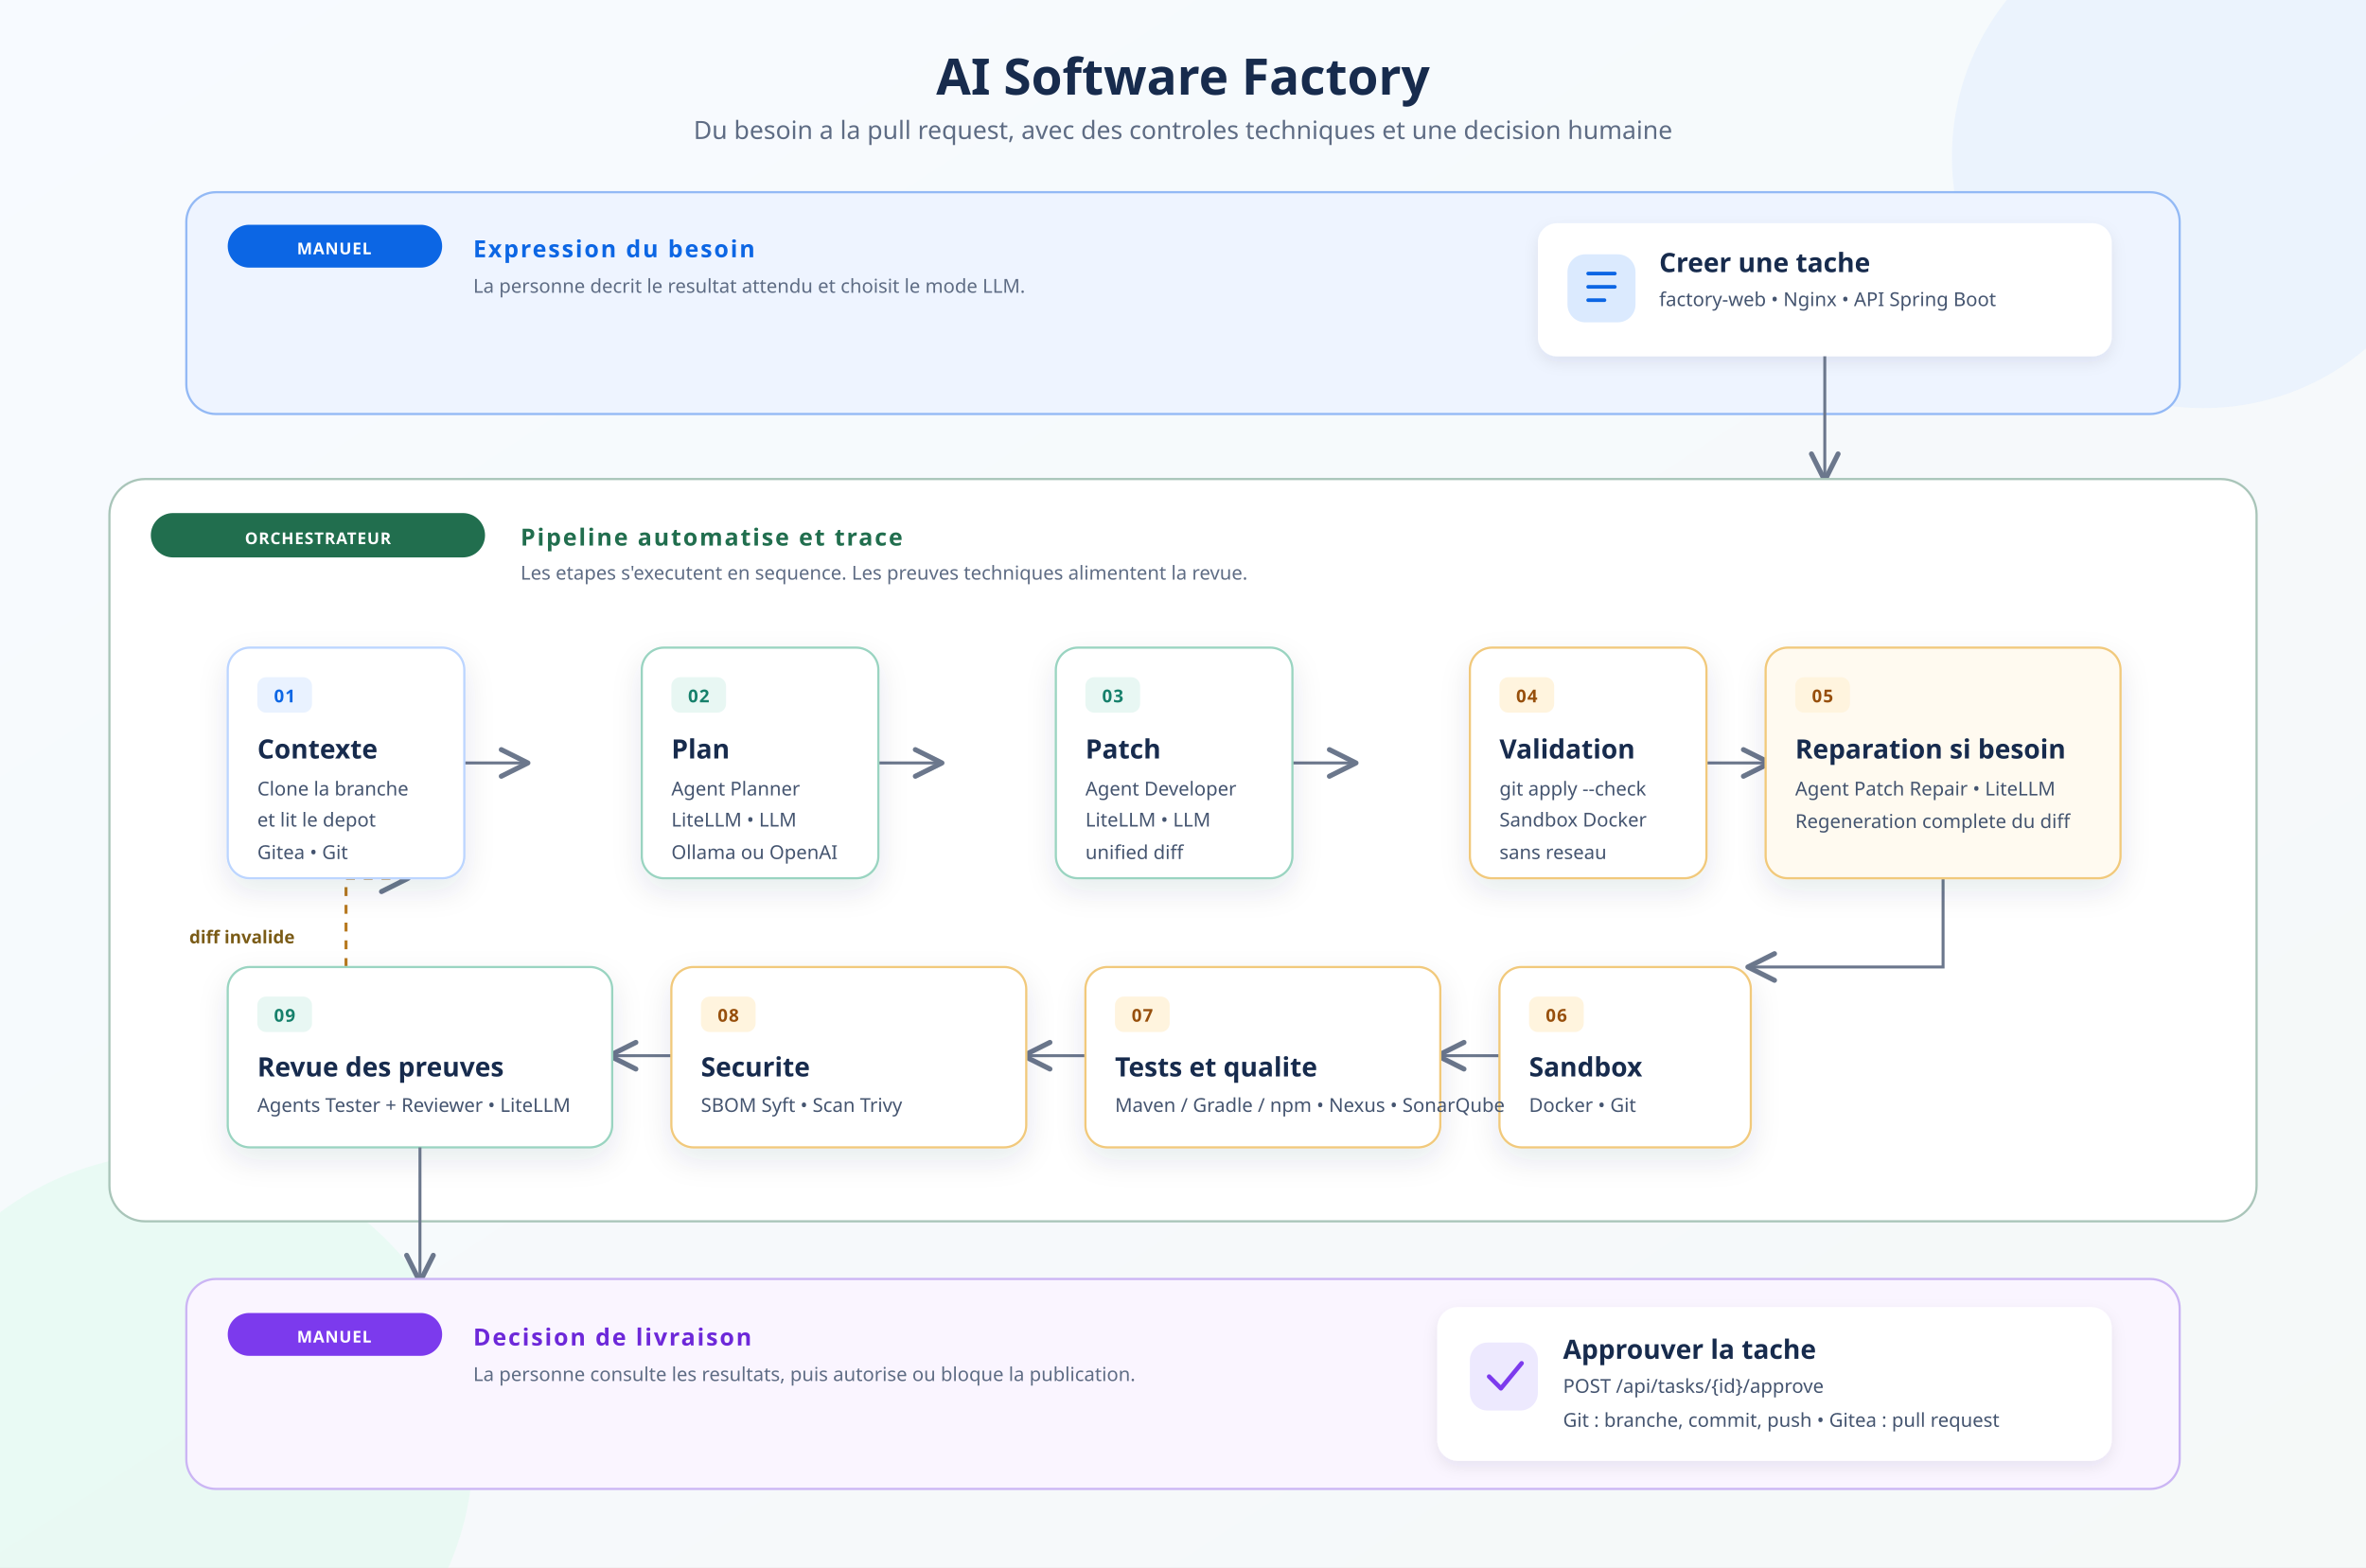
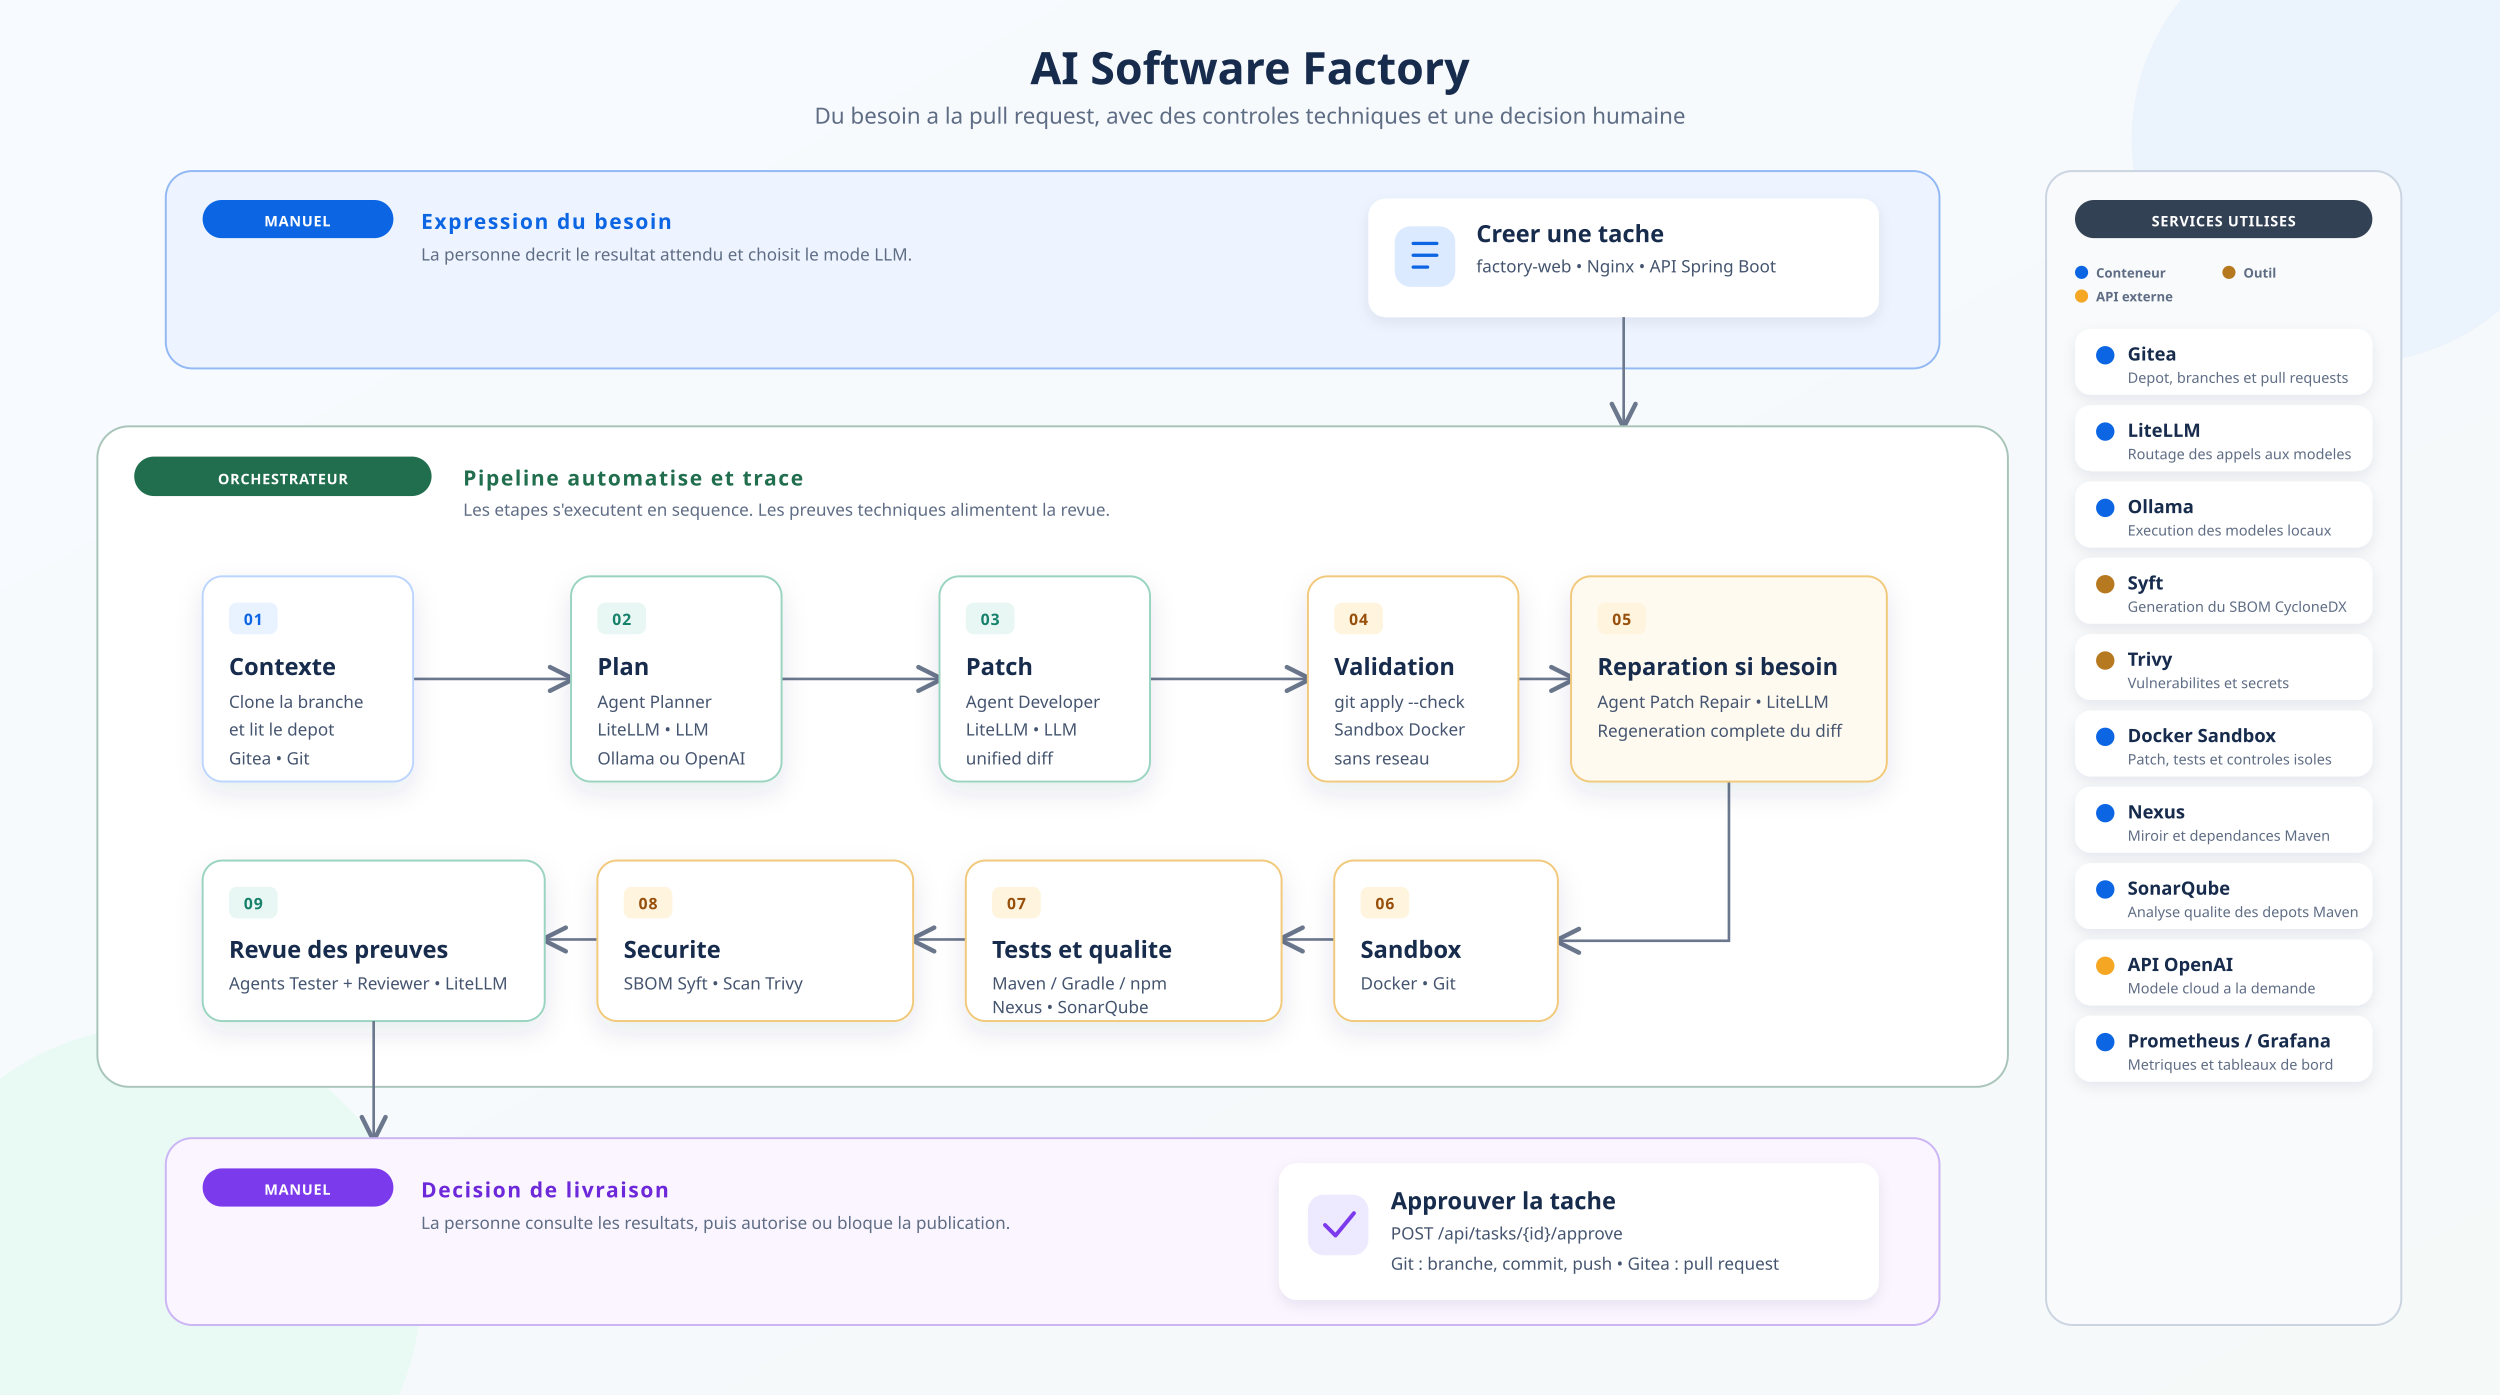
- <svg xmlns="http://www.w3.org/2000/svg" width="1600" height="1060" viewBox="0 0 1600 1060" role="img" aria-labelledby="title desc">
+ <svg xmlns="http://www.w3.org/2000/svg" width="1900" height="1060" viewBox="0 0 1900 1060" role="img" aria-labelledby="title desc">
  <defs>
    <linearGradient id="canvas" x1="0" y1="0" x2="1" y2="1">
      <stop offset="0" stop-color="#f7faff" />
      <stop offset="1" stop-color="#f5f9f8" />
    </linearGradient>
    <linearGradient id="hero" x1="0" y1="0" x2="1" y2="0">
      <stop offset="0" stop-color="#0c66e4" />
      <stop offset="1" stop-color="#1d4ed8" />
    </linearGradient>
    <filter id="shadow" x="-20%" y="-20%" width="140%" height="150%">
      <feDropShadow dx="0" dy="8" stdDeviation="10" flood-color="#172b4d" flood-opacity=".10" />
    </filter>
    <filter id="soft-shadow" x="-20%" y="-20%" width="140%" height="150%">
      <feDropShadow dx="0" dy="4" stdDeviation="5" flood-color="#172b4d" flood-opacity=".08" />
    </filter>
    <marker id="arrow" markerWidth="11" markerHeight="11" refX="9" refY="5.5" orient="auto">
      <path d="M1,1 L10,5.5 L1,10" fill="none" stroke="#6b778c" stroke-width="1.7" stroke-linecap="round" stroke-linejoin="round" />
    </marker>
    <style>
      .title { font: 700 34px 'Avenir Next', 'Trebuchet MS', sans-serif; fill: #172b4d; }
      .subtitle { font: 400 17px 'Avenir Next', 'Trebuchet MS', sans-serif; fill: #5e6c84; }
      .zone-title { font: 700 16px 'Avenir Next', 'Trebuchet MS', sans-serif; letter-spacing: 1.2px; }
      .zone-sub { font: 500 13px 'Avenir Next', 'Trebuchet MS', sans-serif; fill: #5e6c84; }
      .card-num { font: 700 12px 'Avenir Next', 'Trebuchet MS', sans-serif; letter-spacing: .7px; }
      .card-title { font: 700 18px 'Avenir Next', 'Trebuchet MS', sans-serif; fill: #172b4d; }
      .card-tool { font: 500 13px 'Avenir Next', 'Trebuchet MS', sans-serif; fill: #44546f; }
      .arrow-label { font: 600 12px 'Avenir Next', 'Trebuchet MS', sans-serif; fill: #7a5b16; }
      .note { font: 500 13px 'Avenir Next', 'Trebuchet MS', sans-serif; fill: #5e6c84; }
      .badge { font: 700 11px 'Avenir Next', 'Trebuchet MS', sans-serif; letter-spacing: .55px; }
+       .service-name { font: 700 14px 'Avenir Next', 'Trebuchet MS', sans-serif; fill: #172b4d; }
+       .service-desc { font: 500 11px 'Avenir Next', 'Trebuchet MS', sans-serif; fill: #5e6c84; }
+       .service-legend { font: 600 10px 'Avenir Next', 'Trebuchet MS', sans-serif; fill: #5e6c84; }
    </style>
  </defs>
-   <rect width="1600" height="1060" fill="url(#canvas)" />
-   <circle cx="1490" cy="106" r="170" fill="#dbeafe" opacity=".42" />
+   <rect width="1900" height="1060" fill="url(#canvas)" />
+   <circle cx="1790" cy="106" r="170" fill="#dbeafe" opacity=".42" />
  <circle cx="120" cy="980" r="200" fill="#d1fae5" opacity=".34" />
-   <text x="800" y="64" text-anchor="middle" class="title">AI Software Factory</text>
-   <text x="800" y="94" text-anchor="middle" class="subtitle">Du besoin a la pull request, avec des controles techniques et une decision humaine</text>
+   <text x="950" y="64" text-anchor="middle" class="title">AI Software Factory</text>
+   <text x="950" y="94" text-anchor="middle" class="subtitle">Du besoin a la pull request, avec des controles techniques et une decision humaine</text>
  <rect x="126" y="130" width="1348" height="150" rx="20" fill="#eef4ff" stroke="#93b9f5" stroke-width="1.5" />
  <rect x="154" y="152" width="145" height="29" rx="14.5" fill="#0c66e4" />
  <text x="226" y="172" text-anchor="middle" class="badge" fill="#fff">MANUEL</text>
  <text x="320" y="174" class="zone-title" fill="#0c66e4">Expression du besoin</text>
  <text x="320" y="198" class="zone-sub">La personne decrit le resultat attendu et choisit le mode LLM.</text>
  <g filter="url(#soft-shadow)">
    <rect x="1040" y="151" width="388" height="90" rx="13" fill="#fff" />
  </g>
  <rect x="1060" y="172" width="46" height="46" rx="12" fill="#dbeafe" />
  <path d="M1074 185h18M1074 194h18M1074 203h11" stroke="#0c66e4" stroke-width="2.5" stroke-linecap="round" />
  <text x="1122" y="184" class="card-title">Creer une tache</text>
  <text x="1122" y="207" class="card-tool">factory-web  •  Nginx  •  API Spring Boot</text>
  <path d="M1234 241 L1234 323" stroke="#6b778c" stroke-width="2" marker-end="url(#arrow)" />
  <rect x="74" y="324" width="1452" height="502" rx="24" fill="#fff" stroke="#a9c5b9" stroke-width="1.5" />
  <rect x="102" y="347" width="226" height="30" rx="15" fill="#216e4e" />
  <text x="215" y="368" text-anchor="middle" class="badge" fill="#fff">ORCHESTRATEUR</text>
  <text x="352" y="369" class="zone-title" fill="#216e4e">Pipeline automatise et trace</text>
  <text x="352" y="392" class="zone-sub">Les etapes s'executent en sequence. Les preuves techniques alimentent la revue.</text>
-   <path d="M314 516 H355" stroke="#6b778c" stroke-width="2" marker-end="url(#arrow)" />
-   <path d="M594 516 H635" stroke="#6b778c" stroke-width="2" marker-end="url(#arrow)" />
-   <path d="M874 516 H915" stroke="#6b778c" stroke-width="2" marker-end="url(#arrow)" />
+   <path d="M314 516 H434" stroke="#6b778c" stroke-width="2" marker-end="url(#arrow)" />
+   <path d="M594 516 H714" stroke="#6b778c" stroke-width="2" marker-end="url(#arrow)" />
+   <path d="M874 516 H994" stroke="#6b778c" stroke-width="2" marker-end="url(#arrow)" />
  <path d="M1154 516 H1195" stroke="#6b778c" stroke-width="2" marker-end="url(#arrow)" />
-   <path d="M1314 594 V654 H1184" fill="none" stroke="#6b778c" stroke-width="2" marker-end="url(#arrow)" />
+   <path d="M1314 594 V715 H1184" fill="none" stroke="#6b778c" stroke-width="2" marker-end="url(#arrow)" />
  <path d="M1015 714 H974" stroke="#6b778c" stroke-width="2" marker-end="url(#arrow)" />
  <path d="M735 714 H694" stroke="#6b778c" stroke-width="2" marker-end="url(#arrow)" />
  <path d="M455 714 H414" stroke="#6b778c" stroke-width="2" marker-end="url(#arrow)" />
-   <path d="M234 654 V594 H274" fill="none" stroke="#b7791f" stroke-width="2" stroke-dasharray="6 6" marker-end="url(#arrow)" />
-   <text x="128" y="638" class="arrow-label">diff invalide</text>
  <g filter="url(#shadow)">
    <rect x="154" y="438" width="160" height="156" rx="15" fill="#fff" stroke="#bcd5ff" stroke-width="1.5" />
  </g>
  <rect x="174" y="458" width="37" height="24" rx="6" fill="#e9f2ff" />
  <text x="192.5" y="475" text-anchor="middle" class="card-num" fill="#0c66e4">01</text>
  <text x="174" y="513" class="card-title">Contexte</text>
  <text x="174" y="538" class="card-tool">Clone la branche</text>
  <text x="174" y="559" class="card-tool">et lit le depot</text>
  <text x="174" y="581" class="card-tool" fill="#0c66e4">Gitea  •  Git</text>
  <g filter="url(#shadow)">
    <rect x="434" y="438" width="160" height="156" rx="15" fill="#fff" stroke="#9ad4c1" stroke-width="1.5" />
  </g>
  <rect x="454" y="458" width="37" height="24" rx="6" fill="#e8f7f3" />
  <text x="472.5" y="475" text-anchor="middle" class="card-num" fill="#16806b">02</text>
  <text x="454" y="513" class="card-title">Plan</text>
  <text x="454" y="538" class="card-tool">Agent Planner</text>
  <text x="454" y="559" class="card-tool">LiteLLM  •  LLM</text>
  <text x="454" y="581" class="card-tool">Ollama ou OpenAI</text>
  <g filter="url(#shadow)">
    <rect x="714" y="438" width="160" height="156" rx="15" fill="#fff" stroke="#9ad4c1" stroke-width="1.5" />
  </g>
  <rect x="734" y="458" width="37" height="24" rx="6" fill="#e8f7f3" />
  <text x="752.5" y="475" text-anchor="middle" class="card-num" fill="#16806b">03</text>
  <text x="734" y="513" class="card-title">Patch</text>
  <text x="734" y="538" class="card-tool">Agent Developer</text>
  <text x="734" y="559" class="card-tool">LiteLLM  •  LLM</text>
  <text x="734" y="581" class="card-tool">unified diff</text>
  <g filter="url(#shadow)">
    <rect x="994" y="438" width="160" height="156" rx="15" fill="#fff" stroke="#f1c97c" stroke-width="1.5" />
  </g>
  <rect x="1014" y="458" width="37" height="24" rx="6" fill="#fff4de" />
  <text x="1032.5" y="475" text-anchor="middle" class="card-num" fill="#974f0c">04</text>
  <text x="1014" y="513" class="card-title">Validation</text>
  <text x="1014" y="538" class="card-tool">git apply --check</text>
  <text x="1014" y="559" class="card-tool">Sandbox Docker</text>
  <text x="1014" y="581" class="card-tool">sans reseau</text>
  <g filter="url(#shadow)">
    <rect x="1194" y="438" width="240" height="156" rx="15" fill="#fffaf0" stroke="#f1c97c" stroke-width="1.5" />
  </g>
  <rect x="1214" y="458" width="37" height="24" rx="6" fill="#fff4de" />
  <text x="1232.5" y="475" text-anchor="middle" class="card-num" fill="#974f0c">05</text>
  <text x="1214" y="513" class="card-title">Reparation si besoin</text>
  <text x="1214" y="538" class="card-tool">Agent Patch Repair  •  LiteLLM</text>
  <text x="1214" y="560" class="card-tool">Regeneration complete du diff</text>
  <g filter="url(#shadow)">
    <rect x="1014" y="654" width="170" height="122" rx="15" fill="#fff" stroke="#f1c97c" stroke-width="1.5" />
  </g>
  <rect x="1034" y="674" width="37" height="24" rx="6" fill="#fff4de" />
  <text x="1052.5" y="691" text-anchor="middle" class="card-num" fill="#974f0c">06</text>
  <text x="1034" y="728" class="card-title">Sandbox</text>
  <text x="1034" y="752" class="card-tool">Docker  •  Git</text>
  <g filter="url(#shadow)">
    <rect x="734" y="654" width="240" height="122" rx="15" fill="#fff" stroke="#f1c97c" stroke-width="1.5" />
  </g>
  <rect x="754" y="674" width="37" height="24" rx="6" fill="#fff4de" />
  <text x="772.5" y="691" text-anchor="middle" class="card-num" fill="#974f0c">07</text>
  <text x="754" y="728" class="card-title">Tests et qualite</text>
-   <text x="754" y="752" class="card-tool">Maven / Gradle / npm  •  Nexus  •  SonarQube</text>
+   <text x="754" y="752" class="card-tool">Maven / Gradle / npm</text>
+   <text x="754" y="770" class="card-tool">Nexus  •  SonarQube</text>
  <g filter="url(#shadow)">
    <rect x="454" y="654" width="240" height="122" rx="15" fill="#fff" stroke="#f1c97c" stroke-width="1.5" />
  </g>
  <rect x="474" y="674" width="37" height="24" rx="6" fill="#fff4de" />
  <text x="492.5" y="691" text-anchor="middle" class="card-num" fill="#974f0c">08</text>
  <text x="474" y="728" class="card-title">Securite</text>
  <text x="474" y="752" class="card-tool">SBOM Syft  •  Scan Trivy</text>
  <g filter="url(#shadow)">
    <rect x="154" y="654" width="260" height="122" rx="15" fill="#fff" stroke="#9ad4c1" stroke-width="1.5" />
  </g>
  <rect x="174" y="674" width="37" height="24" rx="6" fill="#e8f7f3" />
  <text x="192.5" y="691" text-anchor="middle" class="card-num" fill="#16806b">09</text>
  <text x="174" y="728" class="card-title">Revue des preuves</text>
  <text x="174" y="752" class="card-tool">Agents Tester + Reviewer  •  LiteLLM</text>
  <path d="M284 776 V865" stroke="#6b778c" stroke-width="2" marker-end="url(#arrow)" />
  <rect x="126" y="865" width="1348" height="142" rx="20" fill="#faf5ff" stroke="#cbb5f4" stroke-width="1.5" />
  <rect x="154" y="888" width="145" height="29" rx="14.5" fill="#7c3aed" />
  <text x="226" y="908" text-anchor="middle" class="badge" fill="#fff">MANUEL</text>
  <text x="320" y="910" class="zone-title" fill="#6d28d9">Decision de livraison</text>
  <text x="320" y="934" class="zone-sub">La personne consulte les resultats, puis autorise ou bloque la publication.</text>
  <g filter="url(#soft-shadow)">
    <rect x="972" y="884" width="456" height="104" rx="14" fill="#fff" />
  </g>
  <rect x="994" y="908" width="46" height="46" rx="12" fill="#ede9fe" />
  <path d="M1007 931l8 8 14-17" fill="none" stroke="#7c3aed" stroke-width="3" stroke-linecap="round" stroke-linejoin="round" />
  <text x="1057" y="919" class="card-title">Approuver la tache</text>
  <text x="1057" y="942" class="card-tool">POST /api/tasks/{id}/approve</text>
  <text x="1057" y="965" class="card-tool">Git : branche, commit, push  •  Gitea : pull request</text>
+   <rect x="1555" y="130" width="270" height="877" rx="20" fill="#f8fafc" stroke="#cbd5e1" stroke-width="1.5" />
+   <rect x="1577" y="152" width="226" height="29" rx="14.5" fill="#334155" />
+   <text x="1690" y="172" text-anchor="middle" class="badge" fill="#fff">SERVICES UTILISES</text>
+   <circle cx="1582" cy="207" r="5" fill="#0c66e4" />
+   <text x="1593" y="211" class="service-legend">Conteneur</text>
+   <circle cx="1694" cy="207" r="5" fill="#b7791f" />
+   <text x="1705" y="211" class="service-legend">Outil</text>
+   <circle cx="1582" cy="225" r="5" fill="#f5a623" />
+   <text x="1593" y="229" class="service-legend">API externe</text>
+   <g filter="url(#soft-shadow)">
+     <rect x="1577" y="250" width="226" height="50" rx="12" fill="#fff" />
+   </g>
+   <circle cx="1600" cy="270" r="7" fill="#0c66e4" />
+   <text x="1617" y="274" class="service-name">Gitea</text>
+   <text x="1617" y="291" class="service-desc">Depot, branches et pull requests</text>
+   <g filter="url(#soft-shadow)">
+     <rect x="1577" y="308" width="226" height="50" rx="12" fill="#fff" />
+   </g>
+   <circle cx="1600" cy="328" r="7" fill="#0c66e4" />
+   <text x="1617" y="332" class="service-name">LiteLLM</text>
+   <text x="1617" y="349" class="service-desc">Routage des appels aux modeles</text>
+   <g filter="url(#soft-shadow)">
+     <rect x="1577" y="366" width="226" height="50" rx="12" fill="#fff" />
+   </g>
+   <circle cx="1600" cy="386" r="7" fill="#0c66e4" />
+   <text x="1617" y="390" class="service-name">Ollama</text>
+   <text x="1617" y="407" class="service-desc">Execution des modeles locaux</text>
+   <g filter="url(#soft-shadow)">
+     <rect x="1577" y="424" width="226" height="50" rx="12" fill="#fff" />
+   </g>
+   <circle cx="1600" cy="444" r="7" fill="#b7791f" />
+   <text x="1617" y="448" class="service-name">Syft</text>
+   <text x="1617" y="465" class="service-desc">Generation du SBOM CycloneDX</text>
+   <g filter="url(#soft-shadow)">
+     <rect x="1577" y="482" width="226" height="50" rx="12" fill="#fff" />
+   </g>
+   <circle cx="1600" cy="502" r="7" fill="#b7791f" />
+   <text x="1617" y="506" class="service-name">Trivy</text>
+   <text x="1617" y="523" class="service-desc">Vulnerabilites et secrets</text>
+   <g filter="url(#soft-shadow)">
+     <rect x="1577" y="540" width="226" height="50" rx="12" fill="#fff" />
+   </g>
+   <circle cx="1600" cy="560" r="7" fill="#0c66e4" />
+   <text x="1617" y="564" class="service-name">Docker Sandbox</text>
+   <text x="1617" y="581" class="service-desc">Patch, tests et controles isoles</text>
+   <g filter="url(#soft-shadow)">
+     <rect x="1577" y="598" width="226" height="50" rx="12" fill="#fff" />
+   </g>
+   <circle cx="1600" cy="618" r="7" fill="#0c66e4" />
+   <text x="1617" y="622" class="service-name">Nexus</text>
+   <text x="1617" y="639" class="service-desc">Miroir et dependances Maven</text>
+   <g filter="url(#soft-shadow)">
+     <rect x="1577" y="656" width="226" height="50" rx="12" fill="#fff" />
+   </g>
+   <circle cx="1600" cy="676" r="7" fill="#0c66e4" />
+   <text x="1617" y="680" class="service-name">SonarQube</text>
+   <text x="1617" y="697" class="service-desc">Analyse qualite des depots Maven</text>
+   <g filter="url(#soft-shadow)">
+     <rect x="1577" y="714" width="226" height="50" rx="12" fill="#fff" />
+   </g>
+   <circle cx="1600" cy="734" r="7" fill="#f5a623" />
+   <text x="1617" y="738" class="service-name">API OpenAI</text>
+   <text x="1617" y="755" class="service-desc">Modele cloud a la demande</text>
+   <g filter="url(#soft-shadow)">
+     <rect x="1577" y="772" width="226" height="50" rx="12" fill="#fff" />
+   </g>
+   <circle cx="1600" cy="792" r="7" fill="#0c66e4" />
+   <text x="1617" y="796" class="service-name">Prometheus / Grafana</text>
+   <text x="1617" y="813" class="service-desc">Metriques et tableaux de bord</text>
</svg>
